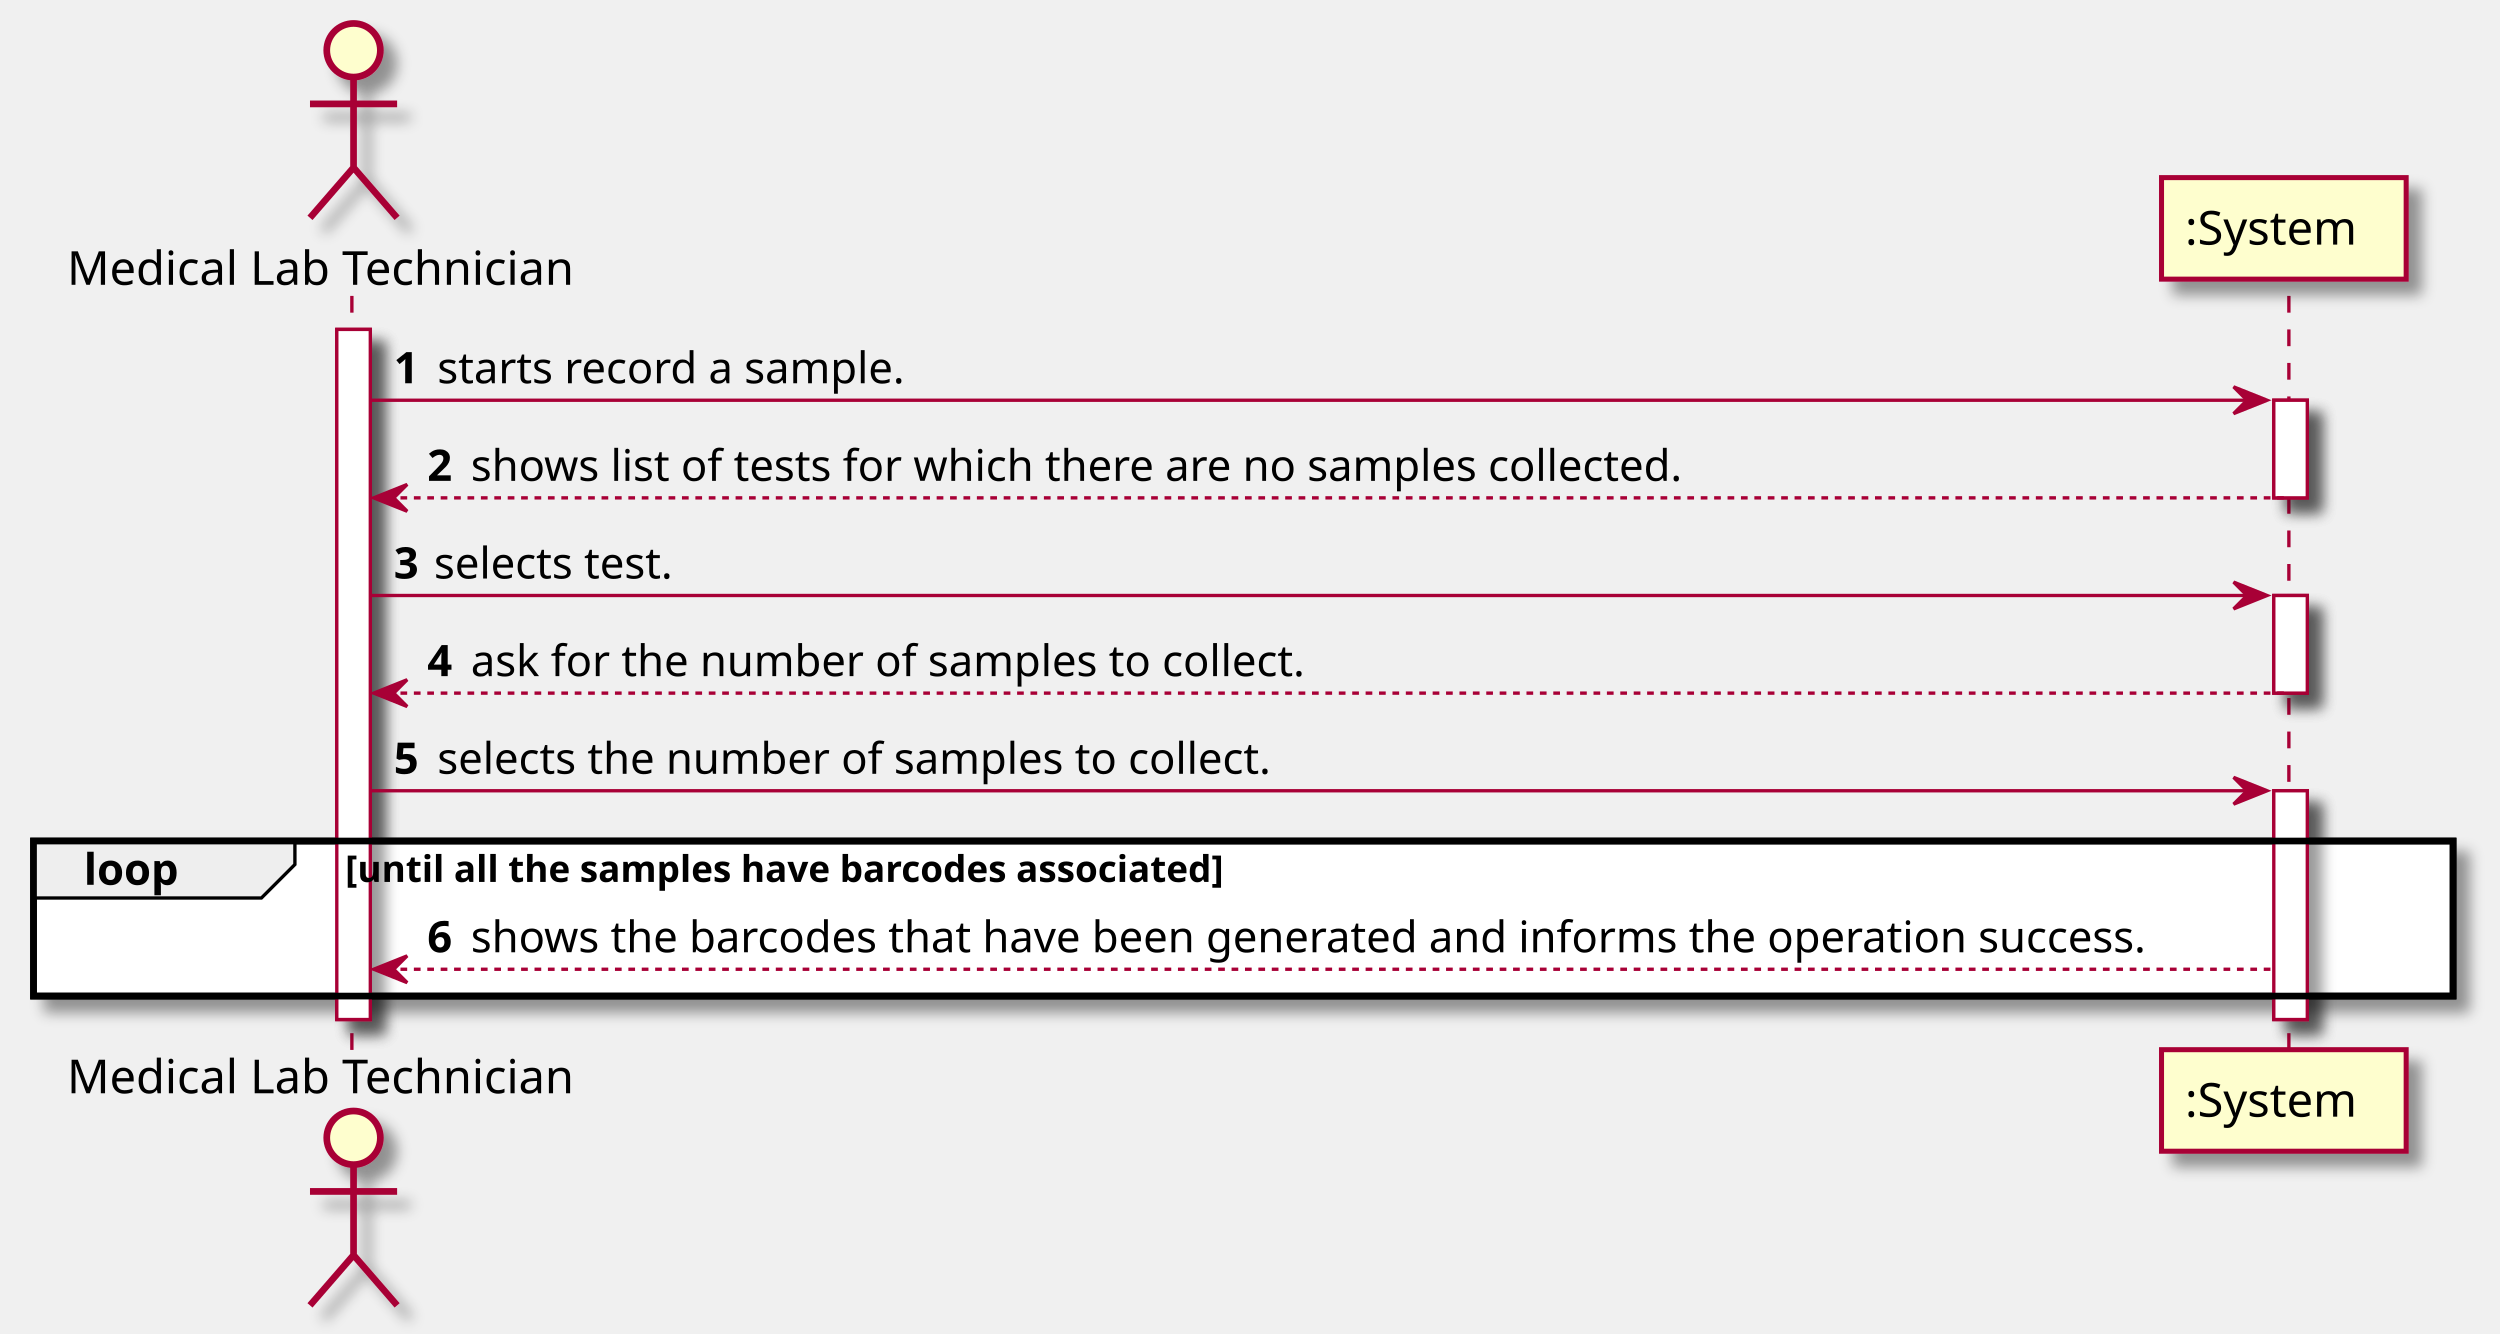
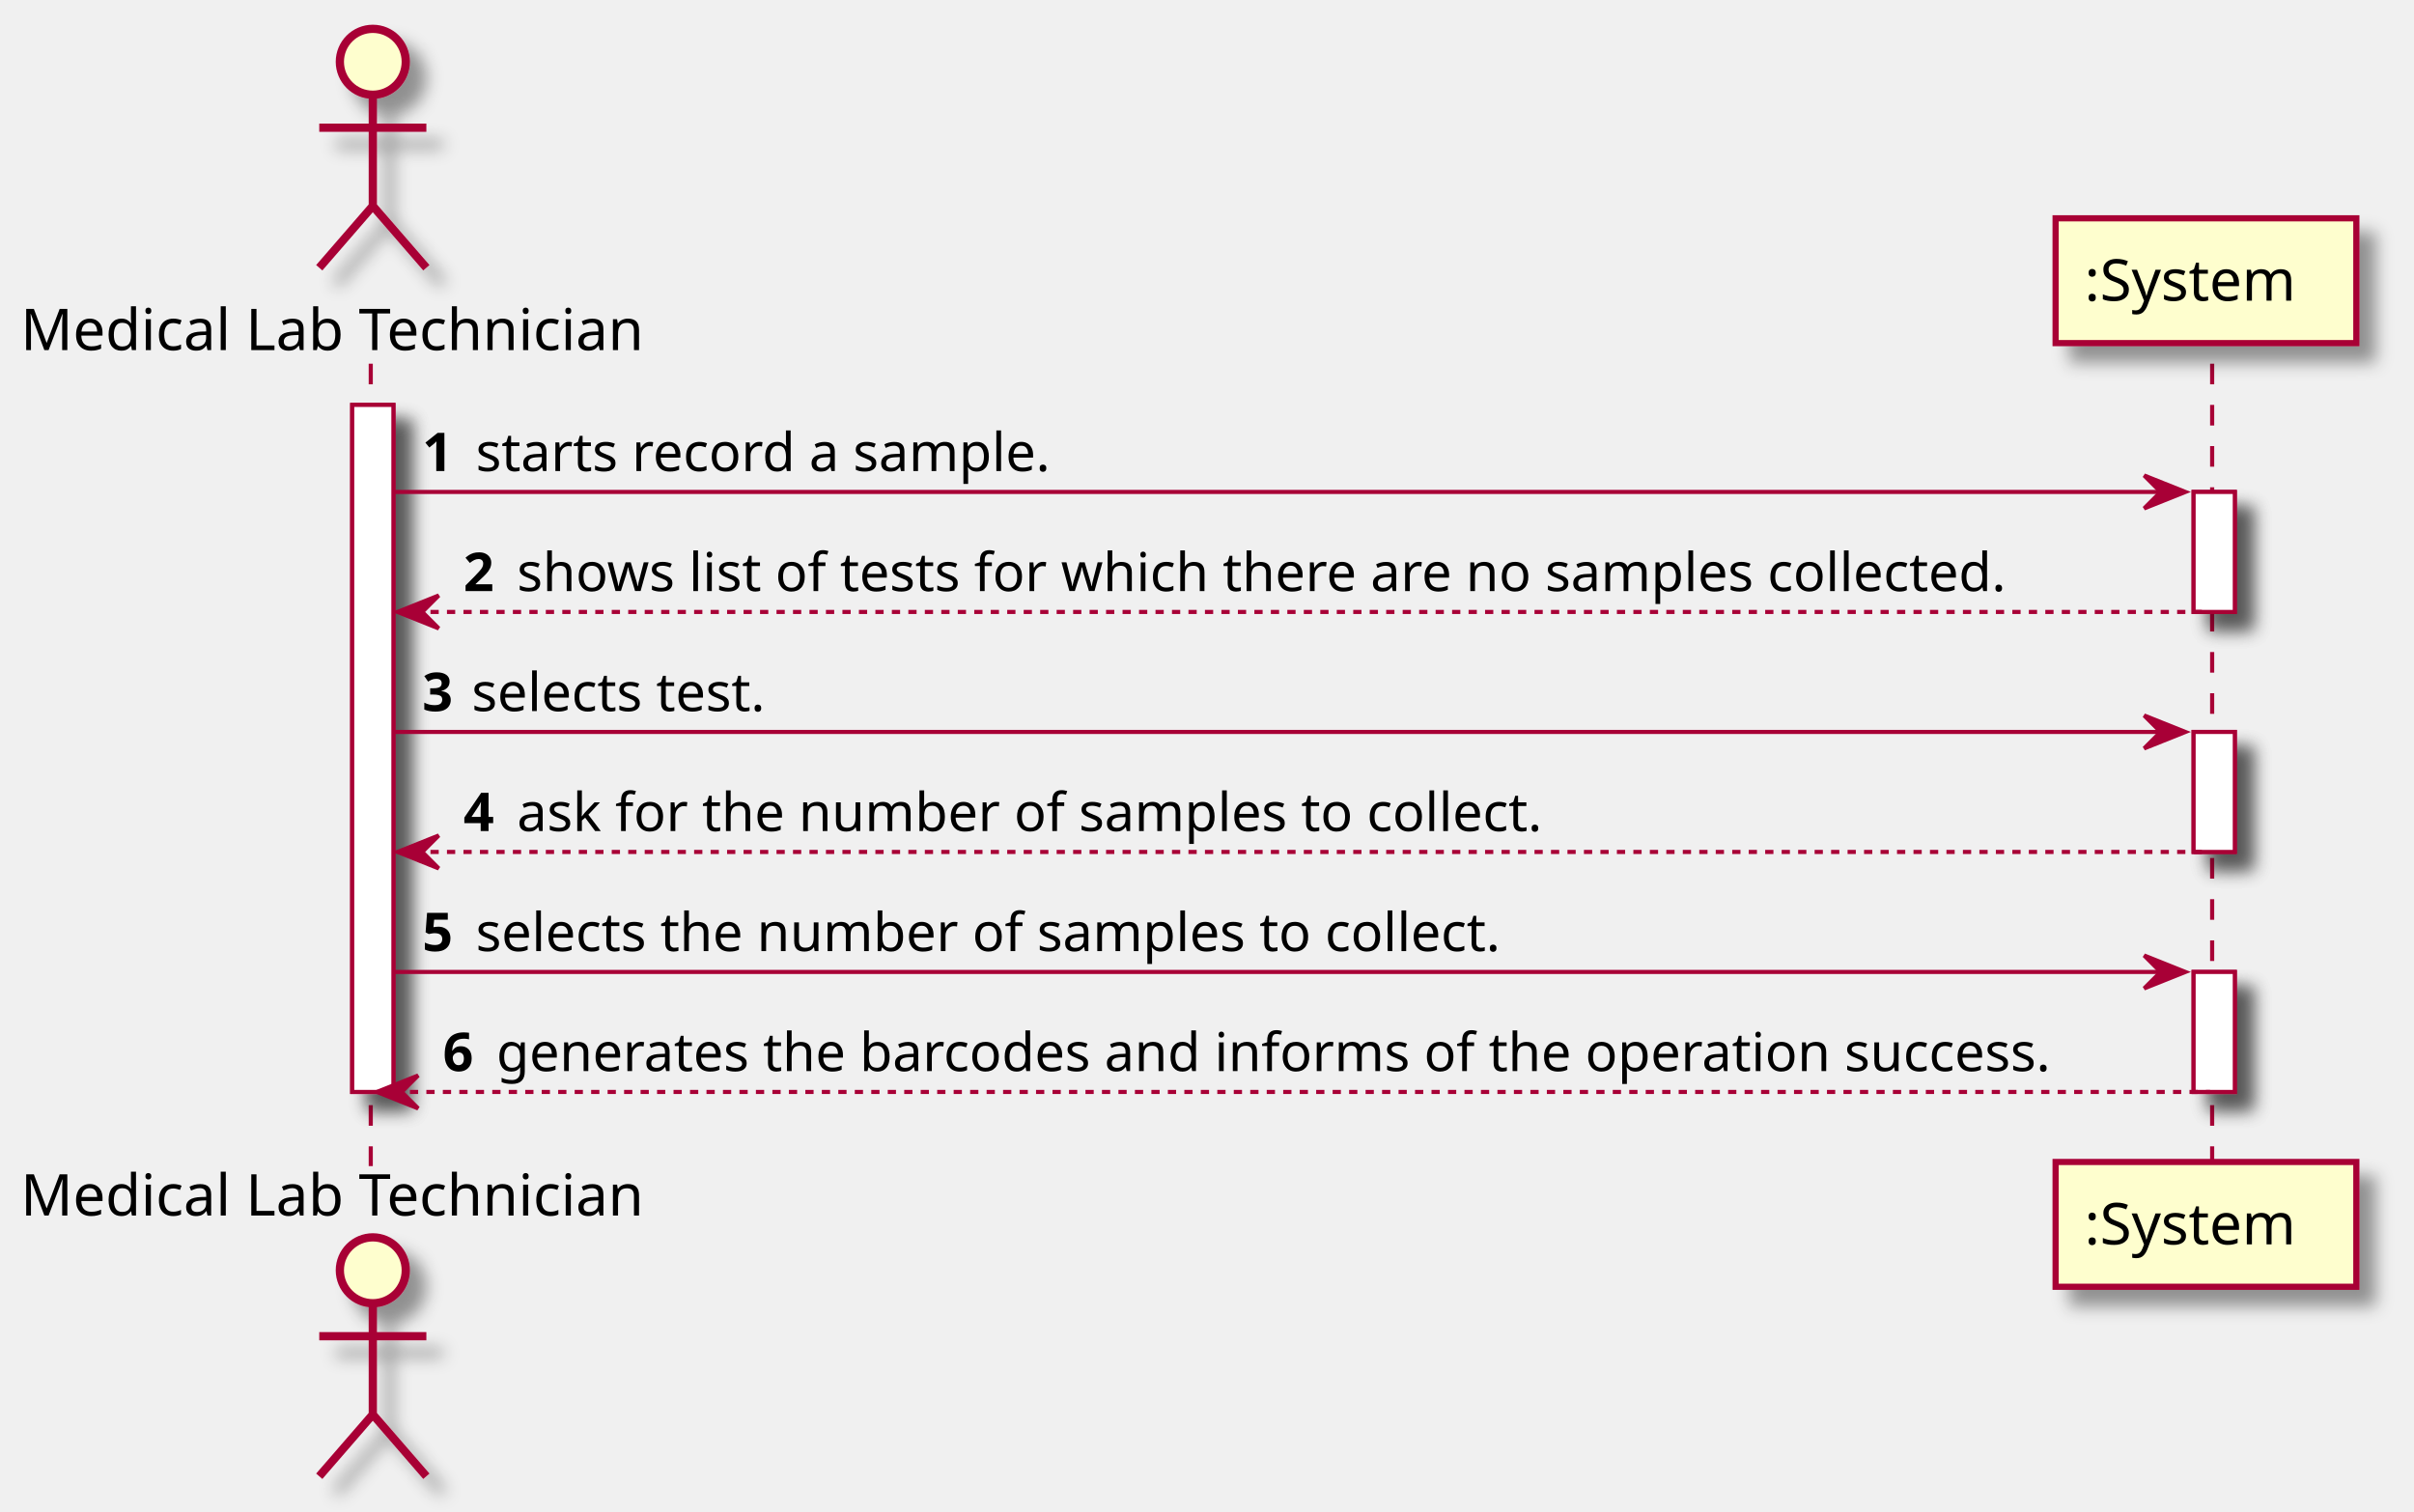
- <svg xmlns="http://www.w3.org/2000/svg" contentScriptType="application/ecmascript" contentStyleType="text/css" height="398px" preserveAspectRatio="none" style="width:746px;height:398px;background:#FFFFFF;" version="1.1" viewBox="0 0 746 398" width="746px" zoomAndPan="magnify">
+ <svg xmlns="http://www.w3.org/2000/svg" contentScriptType="application/ecmascript" contentStyleType="text/css" height="367px" preserveAspectRatio="none" style="width:586px;height:367px;background:#FFFFFF;" version="1.1" viewBox="0 0 586 367" width="586px" zoomAndPan="magnify">
  <defs>
-     <filter height="300%" id="f1amthxxe8zq74" width="300%" x="-1" y="-1">
+     <filter height="300%" id="f1g0710n6hmexj" width="300%" x="-1" y="-1">
      <feGaussianBlur result="blurOut" stdDeviation="2.0" />
      <feColorMatrix in="blurOut" result="blurOut2" type="matrix" values="0 0 0 0 0 0 0 0 0 0 0 0 0 0 0 0 0 0 .4 0" />
      <feOffset dx="4.0" dy="4.0" in="blurOut2" result="blurOut3" />
      <feBlend in="SourceGraphic" in2="blurOut3" mode="normal" />
    </filter>
  </defs>
  <g>
-     <rect fill="#FFFFFF" filter="url(#f1amthxxe8zq74)" height="205.93" style="stroke:#A80036;stroke-width:1.0;" width="10" x="100.5" y="98.297" />
-     <rect fill="#FFFFFF" filter="url(#f1amthxxe8zq74)" height="29.133" style="stroke:#A80036;stroke-width:1.0;" width="10" x="678.5" y="119.43" />
-     <rect fill="#FFFFFF" filter="url(#f1amthxxe8zq74)" height="29.133" style="stroke:#A80036;stroke-width:1.0;" width="10" x="678.5" y="177.695" />
-     <rect fill="#FFFFFF" filter="url(#f1amthxxe8zq74)" height="68.266" style="stroke:#A80036;stroke-width:1.0;" width="10" x="678.5" y="235.961" />
-     <rect fill="#FFFFFF" filter="url(#f1amthxxe8zq74)" height="46.266" style="stroke:#000000;stroke-width:2.0;" width="722" x="10" y="250.961" />
-     <line style="stroke:#A80036;stroke-width:1.0;stroke-dasharray:5.0,5.0;" x1="105" x2="105" y1="88.297" y2="314.227" />
-     <line style="stroke:#A80036;stroke-width:1.0;stroke-dasharray:5.0,5.0;" x1="683" x2="683" y1="88.297" y2="314.227" />
-     <text fill="#000000" font-family="sans-serif" font-size="14" lengthAdjust="spacing" textLength="165" x="20" y="84.995">Medical Lab Technician</text>
-     <ellipse cx="105.5" cy="15" fill="#FEFECE" filter="url(#f1amthxxe8zq74)" rx="8" ry="8" style="stroke:#A80036;stroke-width:2.0;" />
-     <path d="M105.5,23 L105.5,50 M92.5,31 L118.5,31 M105.5,50 L92.5,65 M105.5,50 L118.5,65 " fill="none" filter="url(#f1amthxxe8zq74)" style="stroke:#A80036;stroke-width:2.0;" />
-     <text fill="#000000" font-family="sans-serif" font-size="14" lengthAdjust="spacing" textLength="165" x="20" y="326.222">Medical Lab Technician</text>
-     <ellipse cx="105.5" cy="339.523" fill="#FEFECE" filter="url(#f1amthxxe8zq74)" rx="8" ry="8" style="stroke:#A80036;stroke-width:2.0;" />
-     <path d="M105.5,347.523 L105.5,374.523 M92.5,355.523 L118.5,355.523 M105.5,374.523 L92.5,389.523 M105.5,374.523 L118.5,389.523 " fill="none" filter="url(#f1amthxxe8zq74)" style="stroke:#A80036;stroke-width:2.0;" />
-     <rect fill="#FEFECE" filter="url(#f1amthxxe8zq74)" height="30.297" style="stroke:#A80036;stroke-width:1.5;" width="73" x="645" y="53" />
-     <text fill="#000000" font-family="sans-serif" font-size="14" lengthAdjust="spacing" textLength="59" x="652" y="72.995">:System</text>
-     <rect fill="#FEFECE" filter="url(#f1amthxxe8zq74)" height="30.297" style="stroke:#A80036;stroke-width:1.5;" width="73" x="645" y="313.227" />
-     <text fill="#000000" font-family="sans-serif" font-size="14" lengthAdjust="spacing" textLength="59" x="652" y="333.222">:System</text>
-     <rect fill="#FFFFFF" filter="url(#f1amthxxe8zq74)" height="205.93" style="stroke:#A80036;stroke-width:1.0;" width="10" x="100.5" y="98.297" />
-     <rect fill="#FFFFFF" filter="url(#f1amthxxe8zq74)" height="29.133" style="stroke:#A80036;stroke-width:1.0;" width="10" x="678.5" y="119.43" />
-     <rect fill="#FFFFFF" filter="url(#f1amthxxe8zq74)" height="29.133" style="stroke:#A80036;stroke-width:1.0;" width="10" x="678.5" y="177.695" />
-     <rect fill="#FFFFFF" filter="url(#f1amthxxe8zq74)" height="68.266" style="stroke:#A80036;stroke-width:1.0;" width="10" x="678.5" y="235.961" />
-     <polygon fill="#A80036" points="666.5,115.43,676.5,119.43,666.5,123.43,670.5,119.43" style="stroke:#A80036;stroke-width:1.0;" />
-     <line style="stroke:#A80036;stroke-width:1.0;" x1="110.5" x2="672.5" y1="119.43" y2="119.43" />
-     <text fill="#000000" font-family="sans-serif" font-size="13" font-weight="bold" lengthAdjust="spacing" textLength="9" x="117.5" y="114.364">1</text>
-     <text fill="#000000" font-family="sans-serif" font-size="13" lengthAdjust="spacing" textLength="149" x="130.5" y="114.364">starts record a sample.</text>
-     <polygon fill="#A80036" points="121.5,144.562,111.5,148.562,121.5,152.562,117.5,148.562" style="stroke:#A80036;stroke-width:1.0;" />
-     <line style="stroke:#A80036;stroke-width:1.0;stroke-dasharray:2.0,2.0;" x1="115.5" x2="682.5" y1="148.562" y2="148.562" />
-     <text fill="#000000" font-family="sans-serif" font-size="13" font-weight="bold" lengthAdjust="spacing" textLength="9" x="127.5" y="143.497">2</text>
-     <text fill="#000000" font-family="sans-serif" font-size="13" lengthAdjust="spacing" textLength="385" x="140.5" y="143.497">shows list of tests for which there are no samples collected.</text>
-     <polygon fill="#A80036" points="666.5,173.695,676.5,177.695,666.5,181.695,670.5,177.695" style="stroke:#A80036;stroke-width:1.0;" />
-     <line style="stroke:#A80036;stroke-width:1.0;" x1="110.5" x2="672.5" y1="177.695" y2="177.695" />
-     <text fill="#000000" font-family="sans-serif" font-size="13" font-weight="bold" lengthAdjust="spacing" textLength="8" x="117.5" y="172.629">3</text>
-     <text fill="#000000" font-family="sans-serif" font-size="13" lengthAdjust="spacing" textLength="78" x="129.5" y="172.629">selects test.</text>
-     <polygon fill="#A80036" points="121.5,202.828,111.5,206.828,121.5,210.828,117.5,206.828" style="stroke:#A80036;stroke-width:1.0;" />
-     <line style="stroke:#A80036;stroke-width:1.0;stroke-dasharray:2.0,2.0;" x1="115.5" x2="682.5" y1="206.828" y2="206.828" />
-     <text fill="#000000" font-family="sans-serif" font-size="13" font-weight="bold" lengthAdjust="spacing" textLength="9" x="127.5" y="201.762">4</text>
-     <text fill="#000000" font-family="sans-serif" font-size="13" lengthAdjust="spacing" textLength="264" x="140.5" y="201.762">ask for the number of samples to collect.</text>
-     <polygon fill="#A80036" points="666.5,231.961,676.5,235.961,666.5,239.961,670.5,235.961" style="stroke:#A80036;stroke-width:1.0;" />
-     <line style="stroke:#A80036;stroke-width:1.0;" x1="110.5" x2="672.5" y1="235.961" y2="235.961" />
-     <text fill="#000000" font-family="sans-serif" font-size="13" font-weight="bold" lengthAdjust="spacing" textLength="9" x="117.5" y="230.895">5</text>
-     <text fill="#000000" font-family="sans-serif" font-size="13" lengthAdjust="spacing" textLength="265" x="130.5" y="230.895">selects the number of samples to collect.</text>
-     <path d="M10,250.961 L88,250.961 L88,257.961 L78,267.961 L10,267.961 L10,250.961 " fill="#EEEEEE" style="stroke:#000000;stroke-width:1.0;" />
-     <rect fill="none" height="46.266" style="stroke:#000000;stroke-width:2.0;" width="722" x="10" y="250.961" />
-     <text fill="#000000" font-family="sans-serif" font-size="13" font-weight="bold" lengthAdjust="spacing" textLength="33" x="25" y="264.028">loop</text>
-     <text fill="#000000" font-family="sans-serif" font-size="11" font-weight="bold" lengthAdjust="spacing" textLength="323" x="103" y="263.171">[until all the samples have barcodes associated]</text>
-     <polygon fill="#A80036" points="121.5,285.227,111.5,289.227,121.5,293.227,117.5,289.227" style="stroke:#A80036;stroke-width:1.0;" />
-     <line style="stroke:#A80036;stroke-width:1.0;stroke-dasharray:2.0,2.0;" x1="115.5" x2="677.5" y1="289.227" y2="289.227" />
-     <text fill="#000000" font-family="sans-serif" font-size="13" font-weight="bold" lengthAdjust="spacing" textLength="9" x="127.5" y="284.161">6</text>
-     <text fill="#000000" font-family="sans-serif" font-size="13" lengthAdjust="spacing" textLength="531" x="140.5" y="284.161">shows the barcodes that have been generated and informs the operation success.</text>
+     <rect fill="#FFFFFF" filter="url(#f1g0710n6hmexj)" height="166.797" style="stroke:#A80036;stroke-width:1.0;" width="10" x="85.5" y="98.297" />
+     <rect fill="#FFFFFF" filter="url(#f1g0710n6hmexj)" height="29.133" style="stroke:#A80036;stroke-width:1.0;" width="10" x="532.5" y="119.43" />
+     <rect fill="#FFFFFF" filter="url(#f1g0710n6hmexj)" height="29.133" style="stroke:#A80036;stroke-width:1.0;" width="10" x="532.5" y="177.695" />
+     <rect fill="#FFFFFF" filter="url(#f1g0710n6hmexj)" height="29.133" style="stroke:#A80036;stroke-width:1.0;" width="10" x="532.5" y="235.961" />
+     <line style="stroke:#A80036;stroke-width:1.0;stroke-dasharray:5.0,5.0;" x1="90" x2="90" y1="88.297" y2="283.094" />
+     <line style="stroke:#A80036;stroke-width:1.0;stroke-dasharray:5.0,5.0;" x1="537" x2="537" y1="88.297" y2="283.094" />
+     <text fill="#000000" font-family="sans-serif" font-size="14" lengthAdjust="spacing" textLength="165" x="5" y="84.995">Medical Lab Technician</text>
+     <ellipse cx="90.5" cy="15" fill="#FEFECE" filter="url(#f1g0710n6hmexj)" rx="8" ry="8" style="stroke:#A80036;stroke-width:2.0;" />
+     <path d="M90.5,23 L90.5,50 M77.5,31 L103.5,31 M90.5,50 L77.5,65 M90.5,50 L103.5,65 " fill="none" filter="url(#f1g0710n6hmexj)" style="stroke:#A80036;stroke-width:2.0;" />
+     <text fill="#000000" font-family="sans-serif" font-size="14" lengthAdjust="spacing" textLength="165" x="5" y="295.089">Medical Lab Technician</text>
+     <ellipse cx="90.5" cy="308.391" fill="#FEFECE" filter="url(#f1g0710n6hmexj)" rx="8" ry="8" style="stroke:#A80036;stroke-width:2.0;" />
+     <path d="M90.5,316.391 L90.5,343.391 M77.5,324.391 L103.5,324.391 M90.5,343.391 L77.5,358.391 M90.5,343.391 L103.5,358.391 " fill="none" filter="url(#f1g0710n6hmexj)" style="stroke:#A80036;stroke-width:2.0;" />
+     <rect fill="#FEFECE" filter="url(#f1g0710n6hmexj)" height="30.297" style="stroke:#A80036;stroke-width:1.5;" width="73" x="499" y="53" />
+     <text fill="#000000" font-family="sans-serif" font-size="14" lengthAdjust="spacing" textLength="59" x="506" y="72.995">:System</text>
+     <rect fill="#FEFECE" filter="url(#f1g0710n6hmexj)" height="30.297" style="stroke:#A80036;stroke-width:1.5;" width="73" x="499" y="282.094" />
+     <text fill="#000000" font-family="sans-serif" font-size="14" lengthAdjust="spacing" textLength="59" x="506" y="302.089">:System</text>
+     <rect fill="#FFFFFF" filter="url(#f1g0710n6hmexj)" height="166.797" style="stroke:#A80036;stroke-width:1.0;" width="10" x="85.5" y="98.297" />
+     <rect fill="#FFFFFF" filter="url(#f1g0710n6hmexj)" height="29.133" style="stroke:#A80036;stroke-width:1.0;" width="10" x="532.5" y="119.43" />
+     <rect fill="#FFFFFF" filter="url(#f1g0710n6hmexj)" height="29.133" style="stroke:#A80036;stroke-width:1.0;" width="10" x="532.5" y="177.695" />
+     <rect fill="#FFFFFF" filter="url(#f1g0710n6hmexj)" height="29.133" style="stroke:#A80036;stroke-width:1.0;" width="10" x="532.5" y="235.961" />
+     <polygon fill="#A80036" points="520.5,115.43,530.5,119.43,520.5,123.43,524.5,119.43" style="stroke:#A80036;stroke-width:1.0;" />
+     <line style="stroke:#A80036;stroke-width:1.0;" x1="95.5" x2="526.5" y1="119.43" y2="119.43" />
+     <text fill="#000000" font-family="sans-serif" font-size="13" font-weight="bold" lengthAdjust="spacing" textLength="9" x="102.5" y="114.364">1</text>
+     <text fill="#000000" font-family="sans-serif" font-size="13" lengthAdjust="spacing" textLength="149" x="115.5" y="114.364">starts record a sample.</text>
+     <polygon fill="#A80036" points="106.5,144.562,96.5,148.562,106.5,152.562,102.5,148.562" style="stroke:#A80036;stroke-width:1.0;" />
+     <line style="stroke:#A80036;stroke-width:1.0;stroke-dasharray:2.0,2.0;" x1="100.5" x2="536.5" y1="148.562" y2="148.562" />
+     <text fill="#000000" font-family="sans-serif" font-size="13" font-weight="bold" lengthAdjust="spacing" textLength="9" x="112.5" y="143.497">2</text>
+     <text fill="#000000" font-family="sans-serif" font-size="13" lengthAdjust="spacing" textLength="385" x="125.5" y="143.497">shows list of tests for which there are no samples collected.</text>
+     <polygon fill="#A80036" points="520.5,173.695,530.5,177.695,520.5,181.695,524.5,177.695" style="stroke:#A80036;stroke-width:1.0;" />
+     <line style="stroke:#A80036;stroke-width:1.0;" x1="95.5" x2="526.5" y1="177.695" y2="177.695" />
+     <text fill="#000000" font-family="sans-serif" font-size="13" font-weight="bold" lengthAdjust="spacing" textLength="8" x="102.5" y="172.629">3</text>
+     <text fill="#000000" font-family="sans-serif" font-size="13" lengthAdjust="spacing" textLength="78" x="114.5" y="172.629">selects test.</text>
+     <polygon fill="#A80036" points="106.5,202.828,96.5,206.828,106.5,210.828,102.5,206.828" style="stroke:#A80036;stroke-width:1.0;" />
+     <line style="stroke:#A80036;stroke-width:1.0;stroke-dasharray:2.0,2.0;" x1="100.5" x2="536.5" y1="206.828" y2="206.828" />
+     <text fill="#000000" font-family="sans-serif" font-size="13" font-weight="bold" lengthAdjust="spacing" textLength="9" x="112.5" y="201.762">4</text>
+     <text fill="#000000" font-family="sans-serif" font-size="13" lengthAdjust="spacing" textLength="264" x="125.5" y="201.762">ask for the number of samples to collect.</text>
+     <polygon fill="#A80036" points="520.5,231.961,530.5,235.961,520.5,239.961,524.5,235.961" style="stroke:#A80036;stroke-width:1.0;" />
+     <line style="stroke:#A80036;stroke-width:1.0;" x1="95.5" x2="526.5" y1="235.961" y2="235.961" />
+     <text fill="#000000" font-family="sans-serif" font-size="13" font-weight="bold" lengthAdjust="spacing" textLength="9" x="102.5" y="230.895">5</text>
+     <text fill="#000000" font-family="sans-serif" font-size="13" lengthAdjust="spacing" textLength="265" x="115.5" y="230.895">selects the number of samples to collect.</text>
+     <polygon fill="#A80036" points="101.5,261.094,91.5,265.094,101.5,269.094,97.5,265.094" style="stroke:#A80036;stroke-width:1.0;" />
+     <line style="stroke:#A80036;stroke-width:1.0;stroke-dasharray:2.0,2.0;" x1="95.5" x2="536.5" y1="265.094" y2="265.094" />
+     <text fill="#000000" font-family="sans-serif" font-size="13" font-weight="bold" lengthAdjust="spacing" textLength="9" x="107.5" y="260.028">6</text>
+     <text fill="#000000" font-family="sans-serif" font-size="13" lengthAdjust="spacing" textLength="400" x="120.5" y="260.028">generates the barcodes and informs of the operation success.</text>
  </g>
</svg>
